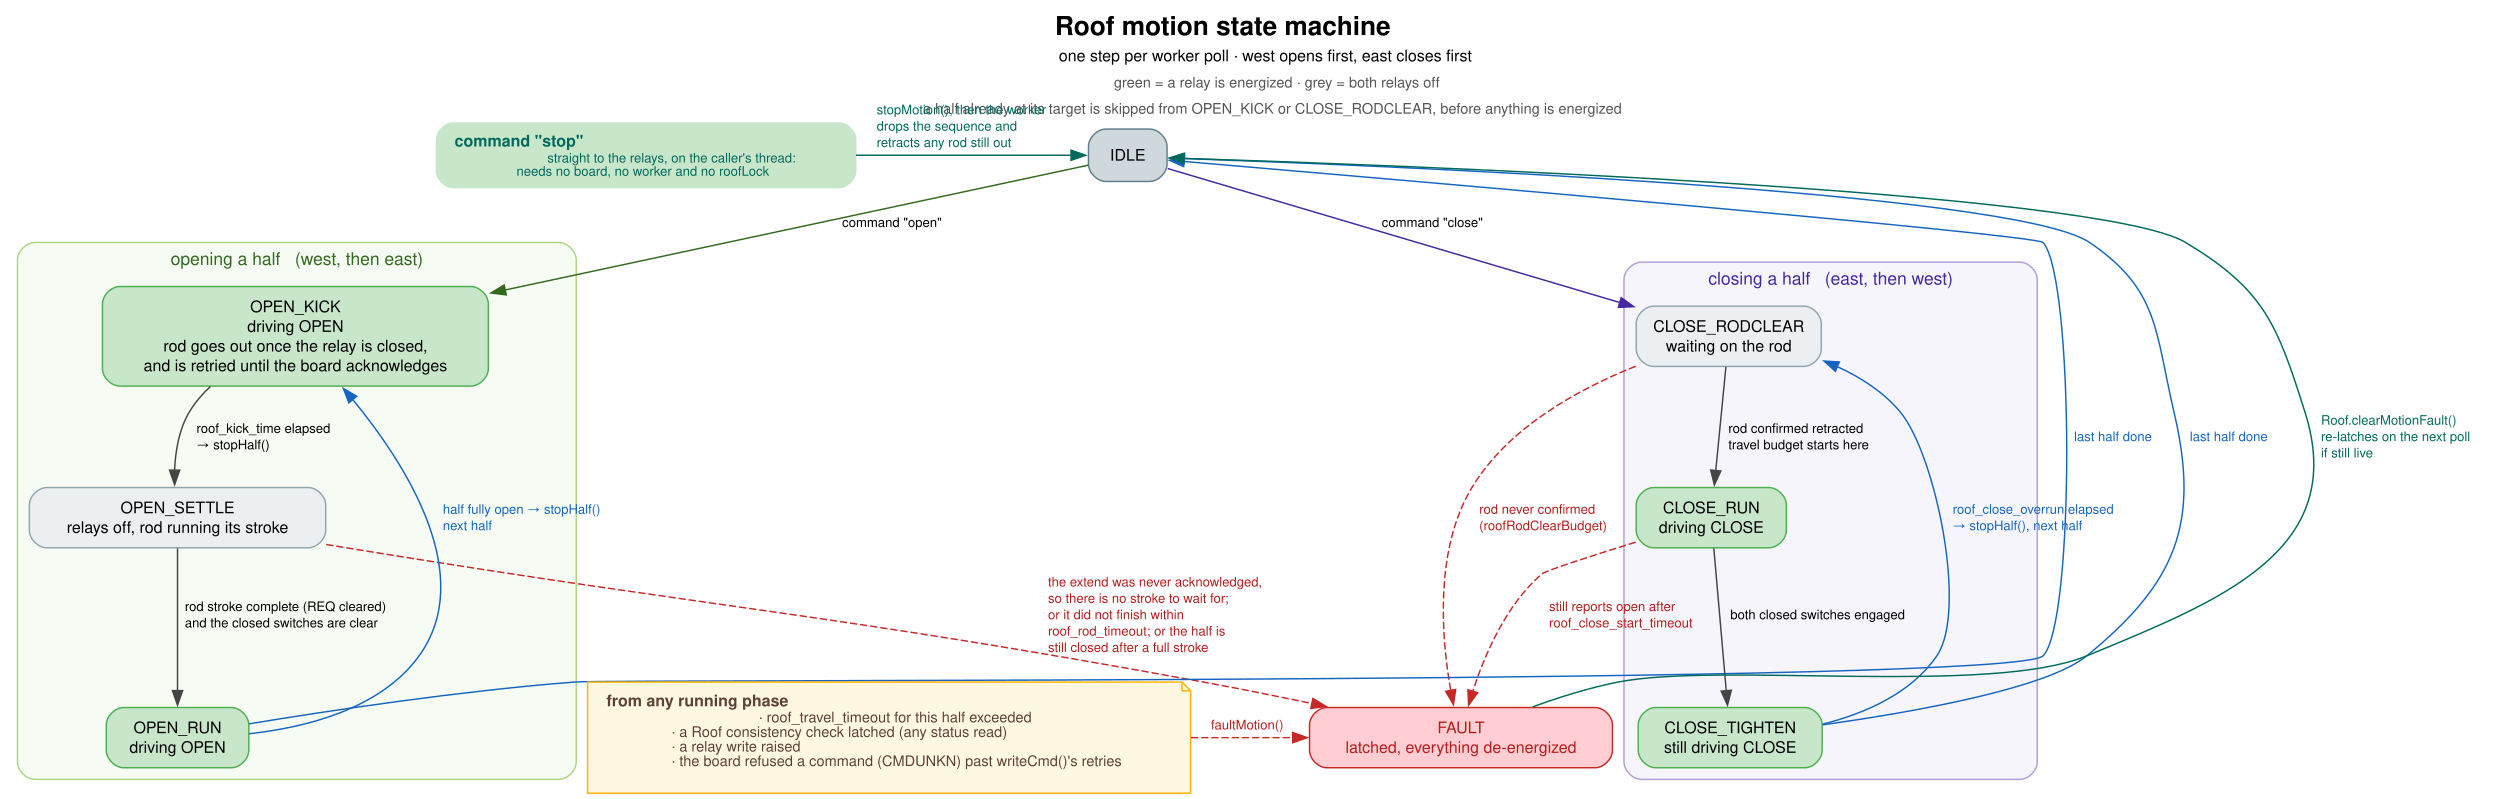
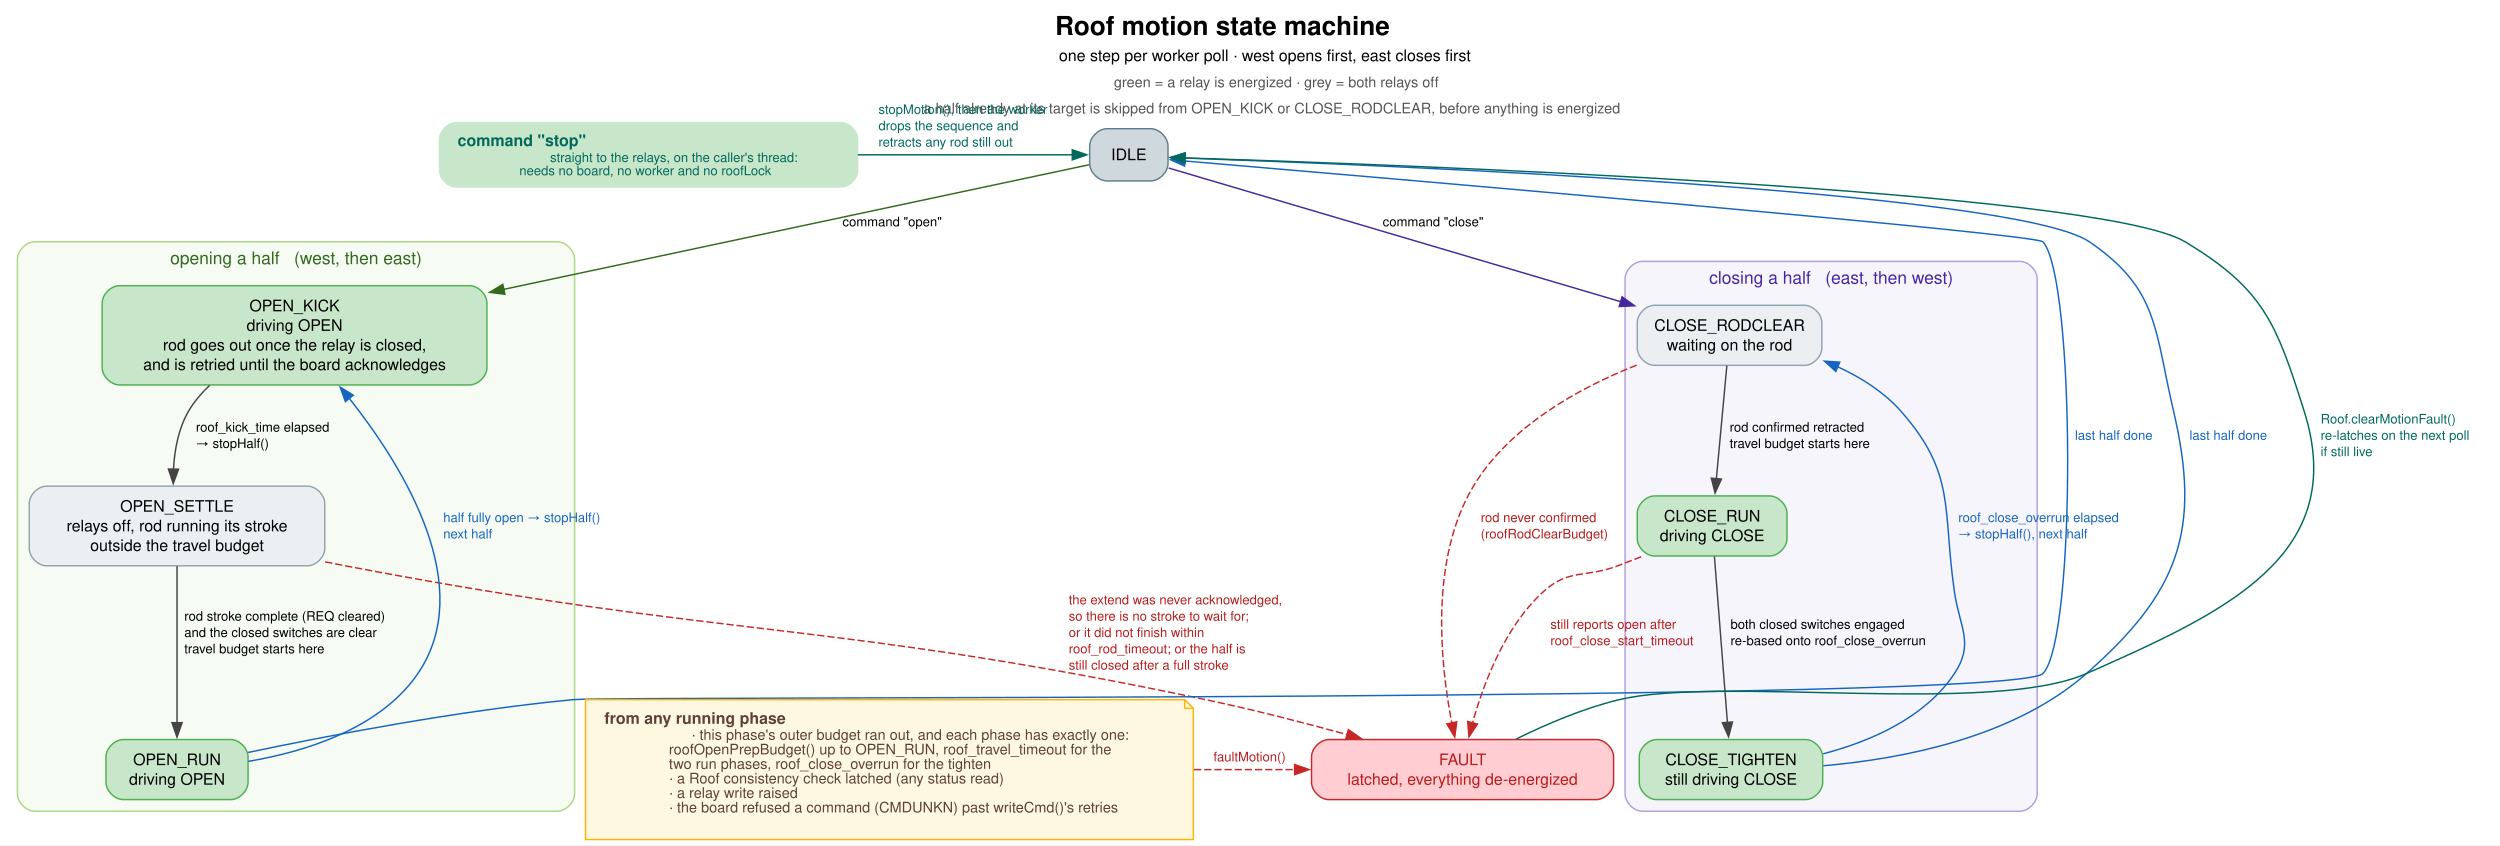
- <svg xmlns="http://www.w3.org/2000/svg" width="1718pt" height="549pt" viewBox="0.00 0.00 1718.00 549.00">
-   <g id="graph0" class="graph" transform="scale(1 1) rotate(0) translate(4 545.1)">
-     <polygon fill="white" stroke="none" points="-4,4 -4,-545.1 1714.48,-545.1 1714.48,4 -4,4" />
-     <text xml:space="preserve" text-anchor="start" x="720.99" y="-521" font-family="Helvetica,sans-Serif" font-weight="bold" font-size="18.00">Roof motion state machine</text>
-     <text xml:space="preserve" text-anchor="start" x="657.61" y="-503" font-family="Helvetica,sans-Serif" font-size="18.00">           </text>
-     <text xml:space="preserve" text-anchor="start" x="723.61" y="-503" font-family="Helvetica,sans-Serif" font-size="11.00">one step per worker poll · west opens first, east closes first</text>
-     <text xml:space="preserve" text-anchor="start" x="695.49" y="-485" font-family="Helvetica,sans-Serif" font-size="18.00">           </text>
-     <text xml:space="preserve" text-anchor="start" x="761.49" y="-485" font-family="Helvetica,sans-Serif" font-size="10.00" fill="#555555">green = a relay is energized · grey = both relays off</text>
-     <text xml:space="preserve" text-anchor="start" x="564.24" y="-467" font-family="Helvetica,sans-Serif" font-size="18.00">           </text>
-     <text xml:space="preserve" text-anchor="start" x="630.24" y="-467" font-family="Helvetica,sans-Serif" font-size="10.00" fill="#555555">a half already at its target is skipped from OPEN_KICK or CLOSE_RODCLEAR, before anything is energized</text>
+ <svg xmlns="http://www.w3.org/2000/svg" width="1723pt" height="583pt" viewBox="0.00 0.00 1723.00 583.00">
+   <g id="graph0" class="graph" transform="scale(1 1) rotate(0) translate(4 578.6)">
+     <polygon fill="white" stroke="none" points="-4,4 -4,-578.6 1718.88,-578.6 1718.88,4 -4,4" />
+     <text xml:space="preserve" text-anchor="start" x="723.19" y="-554.5" font-family="Helvetica,sans-Serif" font-weight="bold" font-size="18.00">Roof motion state machine</text>
+     <text xml:space="preserve" text-anchor="start" x="659.81" y="-536.5" font-family="Helvetica,sans-Serif" font-size="18.00">           </text>
+     <text xml:space="preserve" text-anchor="start" x="725.81" y="-536.5" font-family="Helvetica,sans-Serif" font-size="11.00">one step per worker poll · west opens first, east closes first</text>
+     <text xml:space="preserve" text-anchor="start" x="697.69" y="-518.5" font-family="Helvetica,sans-Serif" font-size="18.00">           </text>
+     <text xml:space="preserve" text-anchor="start" x="763.69" y="-518.5" font-family="Helvetica,sans-Serif" font-size="10.00" fill="#555555">green = a relay is energized · grey = both relays off</text>
+     <text xml:space="preserve" text-anchor="start" x="566.44" y="-500.5" font-family="Helvetica,sans-Serif" font-size="18.00">           </text>
+     <text xml:space="preserve" text-anchor="start" x="632.44" y="-500.5" font-family="Helvetica,sans-Serif" font-size="10.00" fill="#555555">a half already at its target is skipped from OPEN_KICK or CLOSE_RODCLEAR, before anything is energized</text>
    <g id="clust1" class="cluster">
-       <path fill="#f6fbf3" stroke="#aed581" d="M20,-9.5C20,-9.5 380,-9.5 380,-9.5 386,-9.5 392,-15.5 392,-21.5 392,-21.5 392,-366.45 392,-366.45 392,-372.45 386,-378.45 380,-378.45 380,-378.45 20,-378.45 20,-378.45 14,-378.45 8,-372.45 8,-366.45 8,-366.45 8,-21.5 8,-21.5 8,-15.5 14,-9.5 20,-9.5" />
-       <text xml:space="preserve" text-anchor="middle" x="200" y="-363.05" font-family="Helvetica,sans-Serif" font-size="12.00" fill="#33691e">opening a half   (west, then east)</text>
+       <path fill="#f6fbf3" stroke="#aed581" d="M20,-19.5C20,-19.5 380,-19.5 380,-19.5 386,-19.5 392,-25.5 392,-31.5 392,-31.5 392,-399.95 392,-399.95 392,-405.95 386,-411.95 380,-411.95 380,-411.95 20,-411.95 20,-411.95 14,-411.95 8,-405.95 8,-399.95 8,-399.95 8,-31.5 8,-31.5 8,-25.5 14,-19.5 20,-19.5" />
+       <text xml:space="preserve" text-anchor="middle" x="200" y="-396.55" font-family="Helvetica,sans-Serif" font-size="12.00" fill="#33691e">opening a half   (west, then east)</text>
    </g>
    <g id="clust2" class="cluster">
-       <path fill="#f7f5fc" stroke="#b39ddb" d="M1124,-9.5C1124,-9.5 1384,-9.5 1384,-9.5 1390,-9.5 1396,-15.5 1396,-21.5 1396,-21.5 1396,-352.95 1396,-352.95 1396,-358.95 1390,-364.95 1384,-364.95 1384,-364.95 1124,-364.95 1124,-364.95 1118,-364.95 1112,-358.95 1112,-352.95 1112,-352.95 1112,-21.5 1112,-21.5 1112,-15.5 1118,-9.5 1124,-9.5" />
-       <text xml:space="preserve" text-anchor="middle" x="1254" y="-349.55" font-family="Helvetica,sans-Serif" font-size="12.00" fill="#4527a0">closing a half   (east, then west)</text>
+       <path fill="#f7f5fc" stroke="#b39ddb" d="M1128,-19.5C1128,-19.5 1388,-19.5 1388,-19.5 1394,-19.5 1400,-25.5 1400,-31.5 1400,-31.5 1400,-386.45 1400,-386.45 1400,-392.45 1394,-398.45 1388,-398.45 1388,-398.45 1128,-398.45 1128,-398.45 1122,-398.45 1116,-392.45 1116,-386.45 1116,-386.45 1116,-31.5 1116,-31.5 1116,-25.5 1122,-19.5 1128,-19.5" />
+       <text xml:space="preserve" text-anchor="middle" x="1258" y="-383.05" font-family="Helvetica,sans-Serif" font-size="12.00" fill="#4527a0">closing a half   (east, then west)</text>
    </g>
    <g id="node1" class="node">
-       <path fill="#cfd8dc" stroke="#607d8b" d="M786,-456.4C786,-456.4 756,-456.4 756,-456.4 750,-456.4 744,-450.4 744,-444.4 744,-444.4 744,-432.4 744,-432.4 744,-426.4 750,-420.4 756,-420.4 756,-420.4 786,-420.4 786,-420.4 792,-420.4 798,-426.4 798,-432.4 798,-432.4 798,-444.4 798,-444.4 798,-450.4 792,-456.4 786,-456.4" />
-       <text xml:space="preserve" text-anchor="middle" x="771" y="-434.7" font-family="Helvetica,sans-Serif" font-size="11.00">IDLE</text>
+       <path fill="#cfd8dc" stroke="#607d8b" d="M789,-489.9C789,-489.9 759,-489.9 759,-489.9 753,-489.9 747,-483.9 747,-477.9 747,-477.9 747,-465.9 747,-465.9 747,-459.9 753,-453.9 759,-453.9 759,-453.9 789,-453.9 789,-453.9 795,-453.9 801,-459.9 801,-465.9 801,-465.9 801,-477.9 801,-477.9 801,-483.9 795,-489.9 789,-489.9" />
+       <text xml:space="preserve" text-anchor="middle" x="774" y="-468.2" font-family="Helvetica,sans-Serif" font-size="11.00">IDLE</text>
    </g>
    <g id="node3" class="node">
-       <path fill="#eceff1" stroke="#90a4ae" d="M1235.59,-334.7C1235.59,-334.7 1132.41,-334.7 1132.41,-334.7 1126.41,-334.7 1120.41,-328.7 1120.41,-322.7 1120.41,-322.7 1120.41,-305.3 1120.41,-305.3 1120.41,-299.3 1126.41,-293.3 1132.41,-293.3 1132.41,-293.3 1235.59,-293.3 1235.59,-293.3 1241.59,-293.3 1247.59,-299.3 1247.59,-305.3 1247.59,-305.3 1247.59,-322.7 1247.59,-322.7 1247.59,-328.7 1241.59,-334.7 1235.59,-334.7" />
-       <text xml:space="preserve" text-anchor="middle" x="1184" y="-317.05" font-family="Helvetica,sans-Serif" font-size="11.00">CLOSE_RODCLEAR</text>
-       <text xml:space="preserve" text-anchor="middle" x="1184" y="-303.55" font-family="Helvetica,sans-Serif" font-size="11.00">waiting on the rod</text>
+       <path fill="#eceff1" stroke="#90a4ae" d="M1239.59,-368.2C1239.59,-368.2 1136.41,-368.2 1136.41,-368.2 1130.41,-368.2 1124.41,-362.2 1124.41,-356.2 1124.41,-356.2 1124.41,-338.8 1124.41,-338.8 1124.41,-332.8 1130.41,-326.8 1136.41,-326.8 1136.41,-326.8 1239.59,-326.8 1239.59,-326.8 1245.59,-326.8 1251.59,-332.8 1251.59,-338.8 1251.59,-338.8 1251.59,-356.2 1251.59,-356.2 1251.59,-362.2 1245.59,-368.2 1239.59,-368.2" />
+       <text xml:space="preserve" text-anchor="middle" x="1188" y="-350.55" font-family="Helvetica,sans-Serif" font-size="11.00">CLOSE_RODCLEAR</text>
+       <text xml:space="preserve" text-anchor="middle" x="1188" y="-337.05" font-family="Helvetica,sans-Serif" font-size="11.00">waiting on the rod</text>
    </g>
    <g id="edge5" class="edge">
-       <path fill="none" stroke="#4527a0" d="M798.42,-429.27C860.98,-410.73 1016.04,-364.78 1109.36,-337.12" />
-       <polygon fill="#4527a0" stroke="#4527a0" points="1110.1,-340.55 1118.69,-334.36 1108.11,-333.84 1110.1,-340.55" />
-       <text xml:space="preserve" text-anchor="start" x="940.51" y="-389.15" font-family="Helvetica,sans-Serif" font-size="9.00">  command "close"</text>
+       <path fill="none" stroke="#4527a0" d="M801.48,-462.77C864.2,-444.23 1019.64,-398.28 1113.18,-370.62" />
+       <polygon fill="#4527a0" stroke="#4527a0" points="1113.94,-374.05 1122.53,-367.86 1111.95,-367.33 1113.94,-374.05" />
+       <text xml:space="preserve" text-anchor="start" x="943.92" y="-422.65" font-family="Helvetica,sans-Serif" font-size="9.00">  command "close"</text>
    </g>
    <g id="node4" class="node">
-       <path fill="#c8e6c9" stroke="#4caf50" d="M319.59,-348.2C319.59,-348.2 78.41,-348.2 78.41,-348.2 72.41,-348.2 66.41,-342.2 66.41,-336.2 66.41,-336.2 66.41,-291.8 66.41,-291.8 66.41,-285.8 72.41,-279.8 78.41,-279.8 78.41,-279.8 319.59,-279.8 319.59,-279.8 325.59,-279.8 331.59,-285.8 331.59,-291.8 331.59,-291.8 331.59,-336.2 331.59,-336.2 331.59,-342.2 325.59,-348.2 319.59,-348.2" />
-       <text xml:space="preserve" text-anchor="middle" x="199" y="-330.55" font-family="Helvetica,sans-Serif" font-size="11.00">OPEN_KICK</text>
-       <text xml:space="preserve" text-anchor="middle" x="199" y="-317.05" font-family="Helvetica,sans-Serif" font-size="11.00">driving OPEN</text>
-       <text xml:space="preserve" text-anchor="middle" x="199" y="-303.55" font-family="Helvetica,sans-Serif" font-size="11.00">rod goes out once the relay is closed,</text>
-       <text xml:space="preserve" text-anchor="middle" x="199" y="-290.05" font-family="Helvetica,sans-Serif" font-size="11.00">and is retried until the board acknowledges</text>
+       <path fill="#c8e6c9" stroke="#4caf50" d="M319.59,-381.7C319.59,-381.7 78.41,-381.7 78.41,-381.7 72.41,-381.7 66.41,-375.7 66.41,-369.7 66.41,-369.7 66.41,-325.3 66.41,-325.3 66.41,-319.3 72.41,-313.3 78.41,-313.3 78.41,-313.3 319.59,-313.3 319.59,-313.3 325.59,-313.3 331.59,-319.3 331.59,-325.3 331.59,-325.3 331.59,-369.7 331.59,-369.7 331.59,-375.7 325.59,-381.7 319.59,-381.7" />
+       <text xml:space="preserve" text-anchor="middle" x="199" y="-364.05" font-family="Helvetica,sans-Serif" font-size="11.00">OPEN_KICK</text>
+       <text xml:space="preserve" text-anchor="middle" x="199" y="-350.55" font-family="Helvetica,sans-Serif" font-size="11.00">driving OPEN</text>
+       <text xml:space="preserve" text-anchor="middle" x="199" y="-337.05" font-family="Helvetica,sans-Serif" font-size="11.00">rod goes out once the relay is closed,</text>
+       <text xml:space="preserve" text-anchor="middle" x="199" y="-323.55" font-family="Helvetica,sans-Serif" font-size="11.00">and is retried until the board acknowledges</text>
    </g>
    <g id="edge1" class="edge">
-       <path fill="none" stroke="#33691e" d="M743.8,-431.58C673,-416.43 479.08,-374.93 342.86,-345.78" />
-       <polygon fill="#33691e" stroke="#33691e" points="343.91,-342.43 333.4,-343.76 342.45,-349.27 343.91,-342.43" />
-       <text xml:space="preserve" text-anchor="start" x="569.66" y="-389.15" font-family="Helvetica,sans-Serif" font-size="9.00">  command "open"</text>
+       <path fill="none" stroke="#33691e" d="M746.65,-465.08C675.38,-449.91 479.96,-408.31 342.98,-379.15" />
+       <polygon fill="#33691e" stroke="#33691e" points="343.98,-375.78 333.47,-377.12 342.52,-382.63 343.98,-375.78" />
+       <text xml:space="preserve" text-anchor="start" x="571.6" y="-422.65" font-family="Helvetica,sans-Serif" font-size="9.00">  command "open"</text>
    </g>
    <g id="node2" class="node">
-       <path fill="#eceff1" stroke="#90a4ae" d="M207.83,-210.05C207.83,-210.05 28.17,-210.05 28.17,-210.05 22.17,-210.05 16.17,-204.05 16.17,-198.05 16.17,-198.05 16.17,-180.65 16.17,-180.65 16.17,-174.65 22.17,-168.65 28.17,-168.65 28.17,-168.65 207.83,-168.65 207.83,-168.65 213.83,-168.65 219.83,-174.65 219.83,-180.65 219.83,-180.65 219.83,-198.05 219.83,-198.05 219.83,-204.05 213.83,-210.05 207.83,-210.05" />
-       <text xml:space="preserve" text-anchor="middle" x="118" y="-192.4" font-family="Helvetica,sans-Serif" font-size="11.00">OPEN_SETTLE</text>
-       <text xml:space="preserve" text-anchor="middle" x="118" y="-178.9" font-family="Helvetica,sans-Serif" font-size="11.00">relays off, rod running its stroke</text>
+       <path fill="#eceff1" stroke="#90a4ae" d="M207.83,-243.55C207.83,-243.55 28.17,-243.55 28.17,-243.55 22.17,-243.55 16.17,-237.55 16.17,-231.55 16.17,-231.55 16.17,-200.65 16.17,-200.65 16.17,-194.65 22.17,-188.65 28.17,-188.65 28.17,-188.65 207.83,-188.65 207.83,-188.65 213.83,-188.65 219.83,-194.65 219.83,-200.65 219.83,-200.65 219.83,-231.55 219.83,-231.55 219.83,-237.55 213.83,-243.55 207.83,-243.55" />
+       <text xml:space="preserve" text-anchor="middle" x="118" y="-225.9" font-family="Helvetica,sans-Serif" font-size="11.00">OPEN_SETTLE</text>
+       <text xml:space="preserve" text-anchor="middle" x="118" y="-212.4" font-family="Helvetica,sans-Serif" font-size="11.00">relays off, rod running its stroke</text>
+       <text xml:space="preserve" text-anchor="middle" x="118" y="-198.9" font-family="Helvetica,sans-Serif" font-size="11.00">outside the travel budget</text>
    </g>
    <g id="node5" class="node">
-       <path fill="#c8e6c9" stroke="#4caf50" d="M154.96,-58.9C154.96,-58.9 81.04,-58.9 81.04,-58.9 75.04,-58.9 69.04,-52.9 69.04,-46.9 69.04,-46.9 69.04,-29.5 69.04,-29.5 69.04,-23.5 75.04,-17.5 81.04,-17.5 81.04,-17.5 154.96,-17.5 154.96,-17.5 160.96,-17.5 166.96,-23.5 166.96,-29.5 166.96,-29.5 166.96,-46.9 166.96,-46.9 166.96,-52.9 160.96,-58.9 154.96,-58.9" />
-       <text xml:space="preserve" text-anchor="middle" x="118" y="-41.25" font-family="Helvetica,sans-Serif" font-size="11.00">OPEN_RUN</text>
-       <text xml:space="preserve" text-anchor="middle" x="118" y="-27.75" font-family="Helvetica,sans-Serif" font-size="11.00">driving OPEN</text>
+       <path fill="#c8e6c9" stroke="#4caf50" d="M154.96,-68.9C154.96,-68.9 81.04,-68.9 81.04,-68.9 75.04,-68.9 69.04,-62.9 69.04,-56.9 69.04,-56.9 69.04,-39.5 69.04,-39.5 69.04,-33.5 75.04,-27.5 81.04,-27.5 81.04,-27.5 154.96,-27.5 154.96,-27.5 160.96,-27.5 166.96,-33.5 166.96,-39.5 166.96,-39.5 166.96,-56.9 166.96,-56.9 166.96,-62.9 160.96,-68.9 154.96,-68.9" />
+       <text xml:space="preserve" text-anchor="middle" x="118" y="-51.25" font-family="Helvetica,sans-Serif" font-size="11.00">OPEN_RUN</text>
+       <text xml:space="preserve" text-anchor="middle" x="118" y="-37.75" font-family="Helvetica,sans-Serif" font-size="11.00">driving OPEN</text>
    </g>
    <g id="edge3" class="edge">
-       <path fill="none" stroke="#444444" d="M118,-168.23C118,-143.08 118,-99.73 118,-70.29" />
-       <polygon fill="#444444" stroke="#444444" points="121.5,-70.51 118,-60.51 114.5,-70.51 121.5,-70.51" />
-       <text xml:space="preserve" text-anchor="start" x="118" y="-125.23" font-family="Helvetica,sans-Serif" font-size="9.00">  rod stroke complete (REQ cleared)</text>
-       <text xml:space="preserve" text-anchor="start" x="118" y="-113.98" font-family="Helvetica,sans-Serif" font-size="9.00">  and the closed switches are clear</text>
+       <path fill="none" stroke="#444444" d="M118,-188.45C118,-159.01 118,-111.67 118,-80.5" />
+       <polygon fill="#444444" stroke="#444444" points="121.5,-80.53 118,-70.53 114.5,-80.53 121.5,-80.53" />
+       <text xml:space="preserve" text-anchor="start" x="118" y="-150.85" font-family="Helvetica,sans-Serif" font-size="9.00">  rod stroke complete (REQ cleared)</text>
+       <text xml:space="preserve" text-anchor="start" x="118" y="-139.6" font-family="Helvetica,sans-Serif" font-size="9.00">  and the closed switches are clear</text>
+       <text xml:space="preserve" text-anchor="start" x="118" y="-128.35" font-family="Helvetica,sans-Serif" font-size="9.00">  travel budget starts here</text>
    </g>
    <g id="node8" class="node">
-       <path fill="#ffcdd2" stroke="#c62828" d="M1092.09,-58.9C1092.09,-58.9 907.91,-58.9 907.91,-58.9 901.91,-58.9 895.91,-52.9 895.91,-46.9 895.91,-46.9 895.91,-29.5 895.91,-29.5 895.91,-23.5 901.91,-17.5 907.91,-17.5 907.91,-17.5 1092.09,-17.5 1092.09,-17.5 1098.09,-17.5 1104.09,-23.5 1104.09,-29.5 1104.09,-29.5 1104.09,-46.9 1104.09,-46.9 1104.09,-52.9 1098.09,-58.9 1092.09,-58.9" />
-       <text xml:space="preserve" text-anchor="middle" x="1000" y="-41.25" font-family="Helvetica,sans-Serif" font-size="11.00" fill="#b71c1c">FAULT</text>
-       <text xml:space="preserve" text-anchor="middle" x="1000" y="-27.75" font-family="Helvetica,sans-Serif" font-size="11.00" fill="#b71c1c">latched, everything de-energized</text>
+       <path fill="#ffcdd2" stroke="#c62828" d="M1096.09,-68.9C1096.09,-68.9 911.91,-68.9 911.91,-68.9 905.91,-68.9 899.91,-62.9 899.91,-56.9 899.91,-56.9 899.91,-39.5 899.91,-39.5 899.91,-33.5 905.91,-27.5 911.91,-27.5 911.91,-27.5 1096.09,-27.5 1096.09,-27.5 1102.09,-27.5 1108.09,-33.5 1108.09,-39.5 1108.09,-39.5 1108.09,-56.9 1108.09,-56.9 1108.09,-62.9 1102.09,-68.9 1096.09,-68.9" />
+       <text xml:space="preserve" text-anchor="middle" x="1004" y="-51.25" font-family="Helvetica,sans-Serif" font-size="11.00" fill="#b71c1c">FAULT</text>
+       <text xml:space="preserve" text-anchor="middle" x="1004" y="-37.75" font-family="Helvetica,sans-Serif" font-size="11.00" fill="#b71c1c">latched, everything de-energized</text>
    </g>
    <g id="edge11" class="edge">
-       <path fill="none" stroke="#c62828" stroke-dasharray="5,2" d="M220.15,-170.93C224.83,-170.15 229.46,-169.39 234,-168.65 495.51,-125.97 562.37,-124.16 823,-76.4 847.24,-71.96 873.25,-66.74 897.67,-61.65" />
-       <polygon fill="#c62828" stroke="#c62828" points="898.22,-65.11 907.29,-59.63 896.78,-58.26 898.22,-65.11" />
-       <text xml:space="preserve" text-anchor="start" x="711.19" y="-142.1" font-family="Helvetica,sans-Serif" font-size="9.00" fill="#b71c1c">  the extend was never acknowledged,</text>
-       <text xml:space="preserve" text-anchor="start" x="711.19" y="-130.85" font-family="Helvetica,sans-Serif" font-size="9.00" fill="#b71c1c">  so there is no stroke to wait for;</text>
-       <text xml:space="preserve" text-anchor="start" x="711.19" y="-119.6" font-family="Helvetica,sans-Serif" font-size="9.00" fill="#b71c1c">  or it did not finish within</text>
-       <text xml:space="preserve" text-anchor="start" x="711.19" y="-108.35" font-family="Helvetica,sans-Serif" font-size="9.00" fill="#b71c1c">  roof_rod_timeout; or the half is</text>
-       <text xml:space="preserve" text-anchor="start" x="711.19" y="-97.1" font-family="Helvetica,sans-Serif" font-size="9.00" fill="#b71c1c">  still closed after a full stroke</text>
+       <path fill="none" stroke="#c62828" stroke-dasharray="5,2" d="M220.08,-191.41C224.78,-190.45 229.44,-189.52 234,-188.65 495.96,-138.47 565.99,-151.34 827,-96.4 859.15,-89.63 894.18,-80.64 924.53,-72.32" />
+       <polygon fill="#c62828" stroke="#c62828" points="925.32,-75.73 934.02,-69.69 923.45,-68.99 925.32,-75.73" />
+       <text xml:space="preserve" text-anchor="start" x="727.56" y="-162.1" font-family="Helvetica,sans-Serif" font-size="9.00" fill="#b71c1c">  the extend was never acknowledged,</text>
+       <text xml:space="preserve" text-anchor="start" x="727.56" y="-150.85" font-family="Helvetica,sans-Serif" font-size="9.00" fill="#b71c1c">  so there is no stroke to wait for;</text>
+       <text xml:space="preserve" text-anchor="start" x="727.56" y="-139.6" font-family="Helvetica,sans-Serif" font-size="9.00" fill="#b71c1c">  or it did not finish within</text>
+       <text xml:space="preserve" text-anchor="start" x="727.56" y="-128.35" font-family="Helvetica,sans-Serif" font-size="9.00" fill="#b71c1c">  roof_rod_timeout; or the half is</text>
+       <text xml:space="preserve" text-anchor="start" x="727.56" y="-117.1" font-family="Helvetica,sans-Serif" font-size="9.00" fill="#b71c1c">  still closed after a full stroke</text>
    </g>
    <g id="node6" class="node">
-       <path fill="#c8e6c9" stroke="#4caf50" d="M1211.59,-210.05C1211.59,-210.05 1132.41,-210.05 1132.41,-210.05 1126.41,-210.05 1120.41,-204.05 1120.41,-198.05 1120.41,-198.05 1120.41,-180.65 1120.41,-180.65 1120.41,-174.65 1126.41,-168.65 1132.41,-168.65 1132.41,-168.65 1211.59,-168.65 1211.59,-168.65 1217.59,-168.65 1223.59,-174.65 1223.59,-180.65 1223.59,-180.65 1223.59,-198.05 1223.59,-198.05 1223.59,-204.05 1217.59,-210.05 1211.59,-210.05" />
-       <text xml:space="preserve" text-anchor="middle" x="1172" y="-192.4" font-family="Helvetica,sans-Serif" font-size="11.00">CLOSE_RUN</text>
-       <text xml:space="preserve" text-anchor="middle" x="1172" y="-178.9" font-family="Helvetica,sans-Serif" font-size="11.00">driving CLOSE</text>
+       <path fill="#c8e6c9" stroke="#4caf50" d="M1215.59,-236.8C1215.59,-236.8 1136.41,-236.8 1136.41,-236.8 1130.41,-236.8 1124.41,-230.8 1124.41,-224.8 1124.41,-224.8 1124.41,-207.4 1124.41,-207.4 1124.41,-201.4 1130.41,-195.4 1136.41,-195.4 1136.41,-195.4 1215.59,-195.4 1215.59,-195.4 1221.59,-195.4 1227.59,-201.4 1227.59,-207.4 1227.59,-207.4 1227.59,-224.8 1227.59,-224.8 1227.59,-230.8 1221.59,-236.8 1215.59,-236.8" />
+       <text xml:space="preserve" text-anchor="middle" x="1176" y="-219.15" font-family="Helvetica,sans-Serif" font-size="11.00">CLOSE_RUN</text>
+       <text xml:space="preserve" text-anchor="middle" x="1176" y="-205.65" font-family="Helvetica,sans-Serif" font-size="11.00">driving CLOSE</text>
    </g>
    <g id="edge6" class="edge">
-       <path fill="none" stroke="#444444" d="M1182.05,-293.02C1180.15,-273.69 1177.26,-244.09 1175.06,-221.64" />
-       <polygon fill="#444444" stroke="#444444" points="1178.56,-221.44 1174.1,-211.83 1171.59,-222.12 1178.56,-221.44" />
-       <text xml:space="preserve" text-anchor="start" x="1178.72" y="-247.62" font-family="Helvetica,sans-Serif" font-size="9.00">  rod confirmed retracted</text>
-       <text xml:space="preserve" text-anchor="start" x="1178.72" y="-236.38" font-family="Helvetica,sans-Serif" font-size="9.00">  travel budget starts here</text>
+       <path fill="none" stroke="#444444" d="M1186.15,-326.56C1184.22,-305.73 1181.16,-272.74 1178.9,-248.42" />
+       <polygon fill="#444444" stroke="#444444" points="1182.42,-248.41 1178.01,-238.78 1175.45,-249.06 1182.42,-248.41" />
+       <text xml:space="preserve" text-anchor="start" x="1183.07" y="-281.12" font-family="Helvetica,sans-Serif" font-size="9.00">  rod confirmed retracted</text>
+       <text xml:space="preserve" text-anchor="start" x="1183.07" y="-269.88" font-family="Helvetica,sans-Serif" font-size="9.00">  travel budget starts here</text>
    </g>
    <g id="edge13" class="edge">
-       <path fill="none" stroke="#c62828" stroke-dasharray="5,2" d="M1120.01,-293.39C1080.34,-277.63 1032.35,-251.2 1007.5,-210.05 981.6,-167.17 986.58,-106.59 992.99,-70.27" />
-       <polygon fill="#c62828" stroke="#c62828" points="996.35,-71.35 994.8,-60.87 989.47,-70.03 996.35,-71.35" />
-       <text xml:space="preserve" text-anchor="start" x="1007.5" y="-192.05" font-family="Helvetica,sans-Serif" font-size="9.00" fill="#b71c1c">  rod never confirmed</text>
-       <text xml:space="preserve" text-anchor="start" x="1007.5" y="-180.8" font-family="Helvetica,sans-Serif" font-size="9.00" fill="#b71c1c">  (roofRodClearBudget)</text>
+       <path fill="none" stroke="#c62828" stroke-dasharray="5,2" d="M1123.94,-326.94C1084.24,-311.19 1036.24,-284.76 1011.5,-243.55 981.13,-192.96 988.73,-120.88 996.61,-80.22" />
+       <polygon fill="#c62828" stroke="#c62828" points="999.99,-81.13 998.61,-70.63 993.14,-79.7 999.99,-81.13" />
+       <text xml:space="preserve" text-anchor="start" x="1011.5" y="-218.8" font-family="Helvetica,sans-Serif" font-size="9.00" fill="#b71c1c">  rod never confirmed</text>
+       <text xml:space="preserve" text-anchor="start" x="1011.5" y="-207.55" font-family="Helvetica,sans-Serif" font-size="9.00" fill="#b71c1c">  (roofRodClearBudget)</text>
    </g>
    <g id="edge2" class="edge">
-       <path fill="none" stroke="#444444" d="M140.59,-279.51C134.93,-274.23 129.87,-268.32 126,-261.8 118.98,-249.96 116.52,-235.07 116,-221.95" />
-       <polygon fill="#444444" stroke="#444444" points="119.5,-222.04 115.99,-212.05 112.5,-222.05 119.5,-222.04" />
-       <text xml:space="preserve" text-anchor="start" x="126" y="-247.62" font-family="Helvetica,sans-Serif" font-size="9.00">  roof_kick_time elapsed</text>
-       <text xml:space="preserve" text-anchor="start" x="126" y="-236.38" font-family="Helvetica,sans-Serif" font-size="9.00">  → stopHalf()</text>
+       <path fill="none" stroke="#444444" d="M140.53,-313.04C134.88,-307.76 129.84,-301.84 126,-295.3 119,-283.37 116.29,-268.64 115.57,-255.19" />
+       <polygon fill="#444444" stroke="#444444" points="119.07,-255.25 115.41,-245.31 112.07,-255.36 119.07,-255.25" />
+       <text xml:space="preserve" text-anchor="start" x="126" y="-281.12" font-family="Helvetica,sans-Serif" font-size="9.00">  roof_kick_time elapsed</text>
+       <text xml:space="preserve" text-anchor="start" x="126" y="-269.88" font-family="Helvetica,sans-Serif" font-size="9.00">  → stopHalf()</text>
    </g>
    <g id="edge9" class="edge">
-       <path fill="none" stroke="#1565c0" d="M167.13,-47.67C221.64,-56.65 312.31,-70.36 391,-76.4 418.95,-78.55 1380.36,-74.4 1400,-94.4 1422.12,-116.92 1421.25,-355.11 1400,-378.45 1394.99,-383.95 945.72,-422.55 809.63,-434.13" />
-       <polygon fill="#1565c0" stroke="#1565c0" points="809.36,-430.64 799.69,-434.97 809.95,-437.61 809.36,-430.64" />
-       <text xml:space="preserve" text-anchor="start" x="1416.26" y="-242" font-family="Helvetica,sans-Serif" font-size="9.00" fill="#1565c0">  last half done</text>
+       <path fill="none" stroke="#1565c0" d="M167.01,-60.01C221.42,-71.47 311.99,-88.91 391,-96.4 419.02,-99.06 1384.28,-94.32 1404,-114.4 1427.17,-137.98 1426.26,-387.51 1404,-411.95 1398.98,-417.46 949,-456.05 812.69,-467.63" />
+       <polygon fill="#1565c0" stroke="#1565c0" points="812.41,-464.14 802.74,-468.47 813,-471.11 812.41,-464.14" />
+       <text xml:space="preserve" text-anchor="start" x="1421.04" y="-275.5" font-family="Helvetica,sans-Serif" font-size="9.00" fill="#1565c0">  last half done</text>
    </g>
    <g id="edge4" class="edge">
-       <path fill="none" stroke="#1565c0" d="M167.27,-40.88C205.98,-45.11 257.62,-57.82 284,-94.4 323.39,-149 276.44,-224.26 238.25,-270.72" />
-       <polygon fill="#1565c0" stroke="#1565c0" points="235.74,-268.27 231.97,-278.17 241.09,-272.77 235.74,-268.27" />
-       <text xml:space="preserve" text-anchor="start" x="295.33" y="-192.05" font-family="Helvetica,sans-Serif" font-size="9.00" fill="#1565c0">  half fully open → stopHalf()</text>
-       <text xml:space="preserve" text-anchor="start" x="295.33" y="-180.8" font-family="Helvetica,sans-Serif" font-size="9.00" fill="#1565c0">  next half</text>
+       <path fill="none" stroke="#1565c0" d="M167.14,-53.87C206.05,-60.45 258.02,-76.28 284,-114.4 324.61,-173.99 275.28,-255.35 236.59,-304.23" />
+       <polygon fill="#1565c0" stroke="#1565c0" points="234.04,-301.82 230.47,-311.79 239.48,-306.22 234.04,-301.82" />
+       <text xml:space="preserve" text-anchor="start" x="296.47" y="-218.8" font-family="Helvetica,sans-Serif" font-size="9.00" fill="#1565c0">  half fully open → stopHalf()</text>
+       <text xml:space="preserve" text-anchor="start" x="296.47" y="-207.55" font-family="Helvetica,sans-Serif" font-size="9.00" fill="#1565c0">  next half</text>
    </g>
    <g id="node7" class="node">
-       <path fill="#c8e6c9" stroke="#4caf50" d="M1236.21,-58.9C1236.21,-58.9 1133.79,-58.9 1133.79,-58.9 1127.79,-58.9 1121.79,-52.9 1121.79,-46.9 1121.79,-46.9 1121.79,-29.5 1121.79,-29.5 1121.79,-23.5 1127.79,-17.5 1133.79,-17.5 1133.79,-17.5 1236.21,-17.5 1236.21,-17.5 1242.21,-17.5 1248.21,-23.5 1248.21,-29.5 1248.21,-29.5 1248.21,-46.9 1248.21,-46.9 1248.21,-52.9 1242.21,-58.9 1236.21,-58.9" />
-       <text xml:space="preserve" text-anchor="middle" x="1185" y="-41.25" font-family="Helvetica,sans-Serif" font-size="11.00">CLOSE_TIGHTEN</text>
-       <text xml:space="preserve" text-anchor="middle" x="1185" y="-27.75" font-family="Helvetica,sans-Serif" font-size="11.00">still driving CLOSE</text>
+       <path fill="#c8e6c9" stroke="#4caf50" d="M1240.21,-68.9C1240.21,-68.9 1137.79,-68.9 1137.79,-68.9 1131.79,-68.9 1125.79,-62.9 1125.79,-56.9 1125.79,-56.9 1125.79,-39.5 1125.79,-39.5 1125.79,-33.5 1131.79,-27.5 1137.79,-27.5 1137.79,-27.5 1240.21,-27.5 1240.21,-27.5 1246.21,-27.5 1252.21,-33.5 1252.21,-39.5 1252.21,-39.5 1252.21,-56.9 1252.21,-56.9 1252.21,-62.9 1246.21,-68.9 1240.21,-68.9" />
+       <text xml:space="preserve" text-anchor="middle" x="1189" y="-51.25" font-family="Helvetica,sans-Serif" font-size="11.00">CLOSE_TIGHTEN</text>
+       <text xml:space="preserve" text-anchor="middle" x="1189" y="-37.75" font-family="Helvetica,sans-Serif" font-size="11.00">still driving CLOSE</text>
    </g>
    <g id="edge7" class="edge">
-       <path fill="none" stroke="#444444" d="M1173.75,-168.23C1175.95,-143.08 1179.72,-99.73 1182.29,-70.29" />
-       <polygon fill="#444444" stroke="#444444" points="1185.76,-70.77 1183.14,-60.5 1178.79,-70.16 1185.76,-70.77" />
-       <text xml:space="preserve" text-anchor="start" x="1180.05" y="-119.6" font-family="Helvetica,sans-Serif" font-size="9.00">  both closed switches engaged</text>
+       <path fill="none" stroke="#444444" d="M1177.57,-195.09C1179.79,-166.69 1183.89,-114.41 1186.53,-80.76" />
+       <polygon fill="#444444" stroke="#444444" points="1190.02,-81.03 1187.31,-70.79 1183.04,-80.49 1190.02,-81.03" />
+       <text xml:space="preserve" text-anchor="start" x="1183.66" y="-145.22" font-family="Helvetica,sans-Serif" font-size="9.00">  both closed switches engaged</text>
+       <text xml:space="preserve" text-anchor="start" x="1183.66" y="-133.97" font-family="Helvetica,sans-Serif" font-size="9.00">  re-based onto roof_close_overrun</text>
    </g>
    <g id="edge12" class="edge">
-       <path fill="none" stroke="#c62828" stroke-dasharray="5,2" d="M1120.01,-172.51C1090.23,-163.27 1058.21,-152.98 1055.5,-150.65 1030.93,-129.49 1016.09,-94.86 1008.02,-69.81" />
-       <polygon fill="#c62828" stroke="#c62828" points="1011.46,-69.07 1005.22,-60.5 1004.76,-71.09 1011.46,-69.07" />
-       <text xml:space="preserve" text-anchor="start" x="1055.5" y="-125.23" font-family="Helvetica,sans-Serif" font-size="9.00" fill="#b71c1c">  still reports open after</text>
-       <text xml:space="preserve" text-anchor="start" x="1055.5" y="-113.98" font-family="Helvetica,sans-Serif" font-size="9.00" fill="#b71c1c">  roof_close_start_timeout</text>
+       <path fill="none" stroke="#c62828" stroke-dasharray="5,2" d="M1127.12,-194.9C1121.7,-192.75 1116.24,-190.63 1111,-188.65 1088.32,-180.08 1077.42,-186.98 1059.5,-170.65 1033.12,-146.6 1018.39,-107.53 1010.85,-80.22" />
+       <polygon fill="#c62828" stroke="#c62828" points="1014.3,-79.59 1008.42,-70.78 1007.52,-81.34 1014.3,-79.59" />
+       <text xml:space="preserve" text-anchor="start" x="1059.5" y="-145.22" font-family="Helvetica,sans-Serif" font-size="9.00" fill="#b71c1c">  still reports open after</text>
+       <text xml:space="preserve" text-anchor="start" x="1059.5" y="-133.97" font-family="Helvetica,sans-Serif" font-size="9.00" fill="#b71c1c">  roof_close_start_timeout</text>
    </g>
    <g id="edge10" class="edge">
-       <path fill="none" stroke="#1565c0" d="M1248.49,-46.98C1311.53,-55.83 1402.61,-72.02 1430,-94.4 1491.2,-144.42 1508.07,-184.86 1490,-261.8 1476.76,-318.17 1479.81,-345.8 1432,-378.45 1380.51,-413.61 943.49,-431.46 809.74,-436.13" />
-       <polygon fill="#1565c0" stroke="#1565c0" points="809.86,-432.63 799.99,-436.47 810.1,-439.62 809.86,-432.63" />
-       <text xml:space="preserve" text-anchor="start" x="1495.83" y="-242" font-family="Helvetica,sans-Serif" font-size="9.00" fill="#1565c0">  last half done</text>
+       <path fill="none" stroke="#1565c0" d="M1252.59,-50.85C1306.83,-55.5 1383.78,-70.19 1434,-114.4 1497.58,-170.37 1513.37,-212.84 1494,-295.3 1480.76,-351.67 1483.82,-379.3 1436,-411.95 1384.37,-447.2 945.76,-465.01 812.35,-469.65" />
+       <polygon fill="#1565c0" stroke="#1565c0" points="812.51,-466.14 802.63,-469.98 812.75,-473.14 812.51,-466.14" />
+       <text xml:space="preserve" text-anchor="start" x="1499.99" y="-275.5" font-family="Helvetica,sans-Serif" font-size="9.00" fill="#1565c0">  last half done</text>
    </g>
    <g id="edge8" class="edge">
-       <path fill="none" stroke="#1565c0" d="M1248.57,-47.48C1277.56,-54.78 1309.3,-68.53 1327,-94.4 1348.24,-125.44 1325.98,-232.82 1302,-261.8 1290.56,-275.62 1274.69,-285.81 1258.28,-293.28" />
-       <polygon fill="#1565c0" stroke="#1565c0" points="1257.29,-289.9 1249.43,-297.01 1260,-296.36 1257.29,-289.9" />
-       <text xml:space="preserve" text-anchor="start" x="1332.89" y="-192.05" font-family="Helvetica,sans-Serif" font-size="9.00" fill="#1565c0">  roof_close_overrun elapsed</text>
-       <text xml:space="preserve" text-anchor="start" x="1332.89" y="-180.8" font-family="Helvetica,sans-Serif" font-size="9.00" fill="#1565c0">  → stopHalf(), next half</text>
+       <path fill="none" stroke="#1565c0" d="M1252.57,-59.08C1285.47,-67.76 1322.87,-84.02 1343,-114.4 1356.81,-135.24 1346.59,-145.91 1343,-170.65 1334.69,-227.84 1344.32,-252.04 1306,-295.3 1294.23,-308.59 1278.39,-318.56 1262.14,-326" />
+       <polygon fill="#1565c0" stroke="#1565c0" points="1261.23,-322.58 1253.4,-329.71 1263.97,-329.02 1261.23,-322.58" />
+       <text xml:space="preserve" text-anchor="start" x="1340.64" y="-218.8" font-family="Helvetica,sans-Serif" font-size="9.00" fill="#1565c0">  roof_close_overrun elapsed</text>
+       <text xml:space="preserve" text-anchor="start" x="1340.64" y="-207.55" font-family="Helvetica,sans-Serif" font-size="9.00" fill="#1565c0">  → stopHalf(), next half</text>
    </g>
    <g id="edge15" class="edge">
-       <path fill="none" stroke="#00695c" d="M1049.22,-59.36C1067.39,-65.94 1088.35,-72.54 1108,-76.4 1178.33,-90.2 1363.76,-67.03 1430,-94.4 1522.33,-132.55 1610.13,-166.55 1580,-261.8 1560.89,-322.22 1552.3,-345.78 1498,-378.45 1438.7,-414.13 950.56,-431.86 809.21,-436.28" />
-       <polygon fill="#00695c" stroke="#00695c" points="809.53,-432.77 799.64,-436.57 809.75,-439.76 809.53,-432.77" />
-       <text xml:space="preserve" text-anchor="start" x="1585.98" y="-253.25" font-family="Helvetica,sans-Serif" font-size="9.00" fill="#00695c">  Roof.clearMotionFault()</text>
-       <text xml:space="preserve" text-anchor="start" x="1585.98" y="-242" font-family="Helvetica,sans-Serif" font-size="9.00" fill="#00695c">  re-latches on the next poll</text>
-       <text xml:space="preserve" text-anchor="start" x="1585.98" y="-230.75" font-family="Helvetica,sans-Serif" font-size="9.00" fill="#00695c">  if still live</text>
+       <path fill="none" stroke="#00695c" d="M1040.84,-69.21C1061.21,-79.26 1087.32,-90.52 1112,-96.4 1181.72,-113.01 1368.44,-85.45 1434,-114.4 1529.54,-156.59 1615.5,-195.72 1584,-295.3 1564.89,-355.72 1556.3,-379.28 1502,-411.95 1442.62,-447.68 953.8,-465.37 812.26,-469.78" />
+       <polygon fill="#00695c" stroke="#00695c" points="812.57,-466.27 802.68,-470.07 812.78,-473.27 812.57,-466.27" />
+       <text xml:space="preserve" text-anchor="start" x="1590.38" y="-286.75" font-family="Helvetica,sans-Serif" font-size="9.00" fill="#00695c">  Roof.clearMotionFault()</text>
+       <text xml:space="preserve" text-anchor="start" x="1590.38" y="-275.5" font-family="Helvetica,sans-Serif" font-size="9.00" fill="#00695c">  re-latches on the next poll</text>
+       <text xml:space="preserve" text-anchor="start" x="1590.38" y="-264.25" font-family="Helvetica,sans-Serif" font-size="9.00" fill="#00695c">  if still live</text>
    </g>
    <g id="node9" class="node">
-       <polygon fill="#fff8e1" stroke="#ffb300" points="808.21,-76.4 399.79,-76.4 399.79,0 814.21,0 814.21,-70.4 808.21,-76.4" />
-       <polyline fill="none" stroke="#ffb300" points="808.21,-76.4 808.21,-70.4" />
-       <polyline fill="none" stroke="#ffb300" points="814.21,-70.4 808.21,-70.4" />
-       <text xml:space="preserve" text-anchor="start" x="412.75" y="-59.75" font-family="Helvetica,sans-Serif" font-weight="bold" font-size="11.00" fill="#5d4037">from any running phase</text>
-       <text xml:space="preserve" text-anchor="start" x="412.75" y="-48.75" font-family="Helvetica,sans-Serif" font-size="11.00" fill="#5d4037">                </text>
-       <text xml:space="preserve" text-anchor="start" x="472.75" y="-48.75" font-family="Helvetica,sans-Serif" font-size="10.00" fill="#5d4037">                · roof_travel_timeout for this half exceeded</text>
-       <text xml:space="preserve" text-anchor="start" x="412.75" y="-38.7" font-family="Helvetica,sans-Serif" font-size="10.00" fill="#5d4037">                · a Roof consistency check latched (any status read)</text>
-       <text xml:space="preserve" text-anchor="start" x="412.75" y="-28.7" font-family="Helvetica,sans-Serif" font-size="10.00" fill="#5d4037">                · a relay write raised</text>
-       <text xml:space="preserve" text-anchor="start" x="412.75" y="-18.7" font-family="Helvetica,sans-Serif" font-size="10.00" fill="#5d4037">                · the board refused a command (CMDUNKN) past writeCmd()'s retries</text>
-       <text xml:space="preserve" text-anchor="start" x="583" y="-8.7" font-family="Helvetica,sans-Serif" font-size="10.00" fill="#5d4037">                </text>
+       <polygon fill="#fff8e1" stroke="#ffb300" points="812.46,-96.4 399.54,-96.4 399.54,0 818.46,0 818.46,-90.4 812.46,-96.4" />
+       <polyline fill="none" stroke="#ffb300" points="812.46,-96.4 812.46,-90.4" />
+       <polyline fill="none" stroke="#ffb300" points="818.46,-90.4 812.46,-90.4" />
+       <text xml:space="preserve" text-anchor="start" x="412.5" y="-79.75" font-family="Helvetica,sans-Serif" font-weight="bold" font-size="11.00" fill="#5d4037">from any running phase</text>
+       <text xml:space="preserve" text-anchor="start" x="412.5" y="-68.75" font-family="Helvetica,sans-Serif" font-size="11.00" fill="#5d4037">                </text>
+       <text xml:space="preserve" text-anchor="start" x="472.5" y="-68.75" font-family="Helvetica,sans-Serif" font-size="10.00" fill="#5d4037">· this phase's outer budget ran out, and each phase has exactly one:</text>
+       <text xml:space="preserve" text-anchor="start" x="412.5" y="-58.7" font-family="Helvetica,sans-Serif" font-size="10.00" fill="#5d4037">                roofOpenPrepBudget() up to OPEN_RUN, roof_travel_timeout for the</text>
+       <text xml:space="preserve" text-anchor="start" x="412.5" y="-48.7" font-family="Helvetica,sans-Serif" font-size="10.00" fill="#5d4037">                two run phases, roof_close_overrun for the tighten</text>
+       <text xml:space="preserve" text-anchor="start" x="412.5" y="-38.7" font-family="Helvetica,sans-Serif" font-size="10.00" fill="#5d4037">                · a Roof consistency check latched (any status read)</text>
+       <text xml:space="preserve" text-anchor="start" x="412.5" y="-28.7" font-family="Helvetica,sans-Serif" font-size="10.00" fill="#5d4037">                · a relay write raised</text>
+       <text xml:space="preserve" text-anchor="start" x="412.5" y="-18.7" font-family="Helvetica,sans-Serif" font-size="10.00" fill="#5d4037">                · the board refused a command (CMDUNKN) past writeCmd()'s retries</text>
+       <text xml:space="preserve" text-anchor="start" x="585" y="-8.7" font-family="Helvetica,sans-Serif" font-size="10.00" fill="#5d4037">                </text>
    </g>
    <g id="edge14" class="edge">
-       <path fill="none" stroke="#c62828" stroke-dasharray="5,2" d="M814.43,-38.2C838.47,-38.2 862.3,-38.2 884.45,-38.2" />
-       <polygon fill="#c62828" stroke="#c62828" points="884.37,-41.7 894.37,-38.2 884.37,-34.7 884.37,-41.7" />
-       <text xml:space="preserve" text-anchor="start" x="823.19" y="-43.9" font-family="Helvetica,sans-Serif" font-size="9.00" fill="#b71c1c">  faultMotion()</text>
+       <path fill="none" stroke="#c62828" stroke-dasharray="5,2" d="M818.93,-48.2C842.81,-48.2 866.44,-48.2 888.42,-48.2" />
+       <polygon fill="#c62828" stroke="#c62828" points="888.25,-51.7 898.25,-48.2 888.25,-44.7 888.25,-51.7" />
+       <text xml:space="preserve" text-anchor="start" x="827.31" y="-53.9" font-family="Helvetica,sans-Serif" font-size="9.00" fill="#b71c1c">  faultMotion()</text>
    </g>
    <g id="node10" class="node">
-       <path fill="#c8e6c9" stroke="none" d="M572.59,-461.1C572.59,-461.1 307.41,-461.1 307.41,-461.1 301.41,-461.1 295.41,-455.1 295.41,-449.1 295.41,-449.1 295.41,-427.7 295.41,-427.7 295.41,-421.7 301.41,-415.7 307.41,-415.7 307.41,-415.7 572.59,-415.7 572.59,-415.7 578.59,-415.7 584.59,-421.7 584.59,-427.7 584.59,-427.7 584.59,-449.1 584.59,-449.1 584.59,-455.1 578.59,-461.1 572.59,-461.1" />
-       <text xml:space="preserve" text-anchor="start" x="308.38" y="-444.45" font-family="Helvetica,sans-Serif" font-weight="bold" font-size="11.00" fill="#00695c">command "stop"</text>
-       <text xml:space="preserve" text-anchor="start" x="308.38" y="-433.45" font-family="Helvetica,sans-Serif" font-size="11.00" fill="#00695c">                 </text>
-       <text xml:space="preserve" text-anchor="start" x="372.12" y="-433.45" font-family="Helvetica,sans-Serif" font-size="9.00" fill="#00695c">straight to the relays, on the caller's thread:</text>
-       <text xml:space="preserve" text-anchor="start" x="308.38" y="-424.35" font-family="Helvetica,sans-Serif" font-size="9.00" fill="#00695c">                 needs no board, no worker and no roofLock</text>
+       <path fill="#c8e6c9" stroke="none" d="M575.59,-494.6C575.59,-494.6 310.41,-494.6 310.41,-494.6 304.41,-494.6 298.41,-488.6 298.41,-482.6 298.41,-482.6 298.41,-461.2 298.41,-461.2 298.41,-455.2 304.41,-449.2 310.41,-449.2 310.41,-449.2 575.59,-449.2 575.59,-449.2 581.59,-449.2 587.59,-455.2 587.59,-461.2 587.59,-461.2 587.59,-482.6 587.59,-482.6 587.59,-488.6 581.59,-494.6 575.59,-494.6" />
+       <text xml:space="preserve" text-anchor="start" x="311.38" y="-477.95" font-family="Helvetica,sans-Serif" font-weight="bold" font-size="11.00" fill="#00695c">command "stop"</text>
+       <text xml:space="preserve" text-anchor="start" x="311.38" y="-466.95" font-family="Helvetica,sans-Serif" font-size="11.00" fill="#00695c">                 </text>
+       <text xml:space="preserve" text-anchor="start" x="375.12" y="-466.95" font-family="Helvetica,sans-Serif" font-size="9.00" fill="#00695c">straight to the relays, on the caller's thread:</text>
+       <text xml:space="preserve" text-anchor="start" x="311.38" y="-457.85" font-family="Helvetica,sans-Serif" font-size="9.00" fill="#00695c">                 needs no board, no worker and no roofLock</text>
    </g>
    <g id="edge16" class="edge">
-       <path fill="none" stroke="#00695c" d="M584.22,-438.4C638.45,-438.4 695.79,-438.4 732.4,-438.4" />
-       <polygon fill="#00695c" stroke="#00695c" points="732.02,-441.9 742.02,-438.4 732.02,-434.9 732.02,-441.9" />
-       <text xml:space="preserve" text-anchor="start" x="593.42" y="-466.6" font-family="Helvetica,sans-Serif" font-size="9.00" fill="#00695c">  stopMotion(), then the worker</text>
-       <text xml:space="preserve" text-anchor="start" x="593.42" y="-455.35" font-family="Helvetica,sans-Serif" font-size="9.00" fill="#00695c">  drops the sequence and</text>
-       <text xml:space="preserve" text-anchor="start" x="593.42" y="-444.1" font-family="Helvetica,sans-Serif" font-size="9.00" fill="#00695c">  retracts any rod still out</text>
+       <path fill="none" stroke="#00695c" d="M587.22,-471.9C641.45,-471.9 698.79,-471.9 735.4,-471.9" />
+       <polygon fill="#00695c" stroke="#00695c" points="735.02,-475.4 745.02,-471.9 735.02,-468.4 735.02,-475.4" />
+       <text xml:space="preserve" text-anchor="start" x="596.42" y="-500.1" font-family="Helvetica,sans-Serif" font-size="9.00" fill="#00695c">  stopMotion(), then the worker</text>
+       <text xml:space="preserve" text-anchor="start" x="596.42" y="-488.85" font-family="Helvetica,sans-Serif" font-size="9.00" fill="#00695c">  drops the sequence and</text>
+       <text xml:space="preserve" text-anchor="start" x="596.42" y="-477.6" font-family="Helvetica,sans-Serif" font-size="9.00" fill="#00695c">  retracts any rod still out</text>
    </g>
  </g>
</svg>
